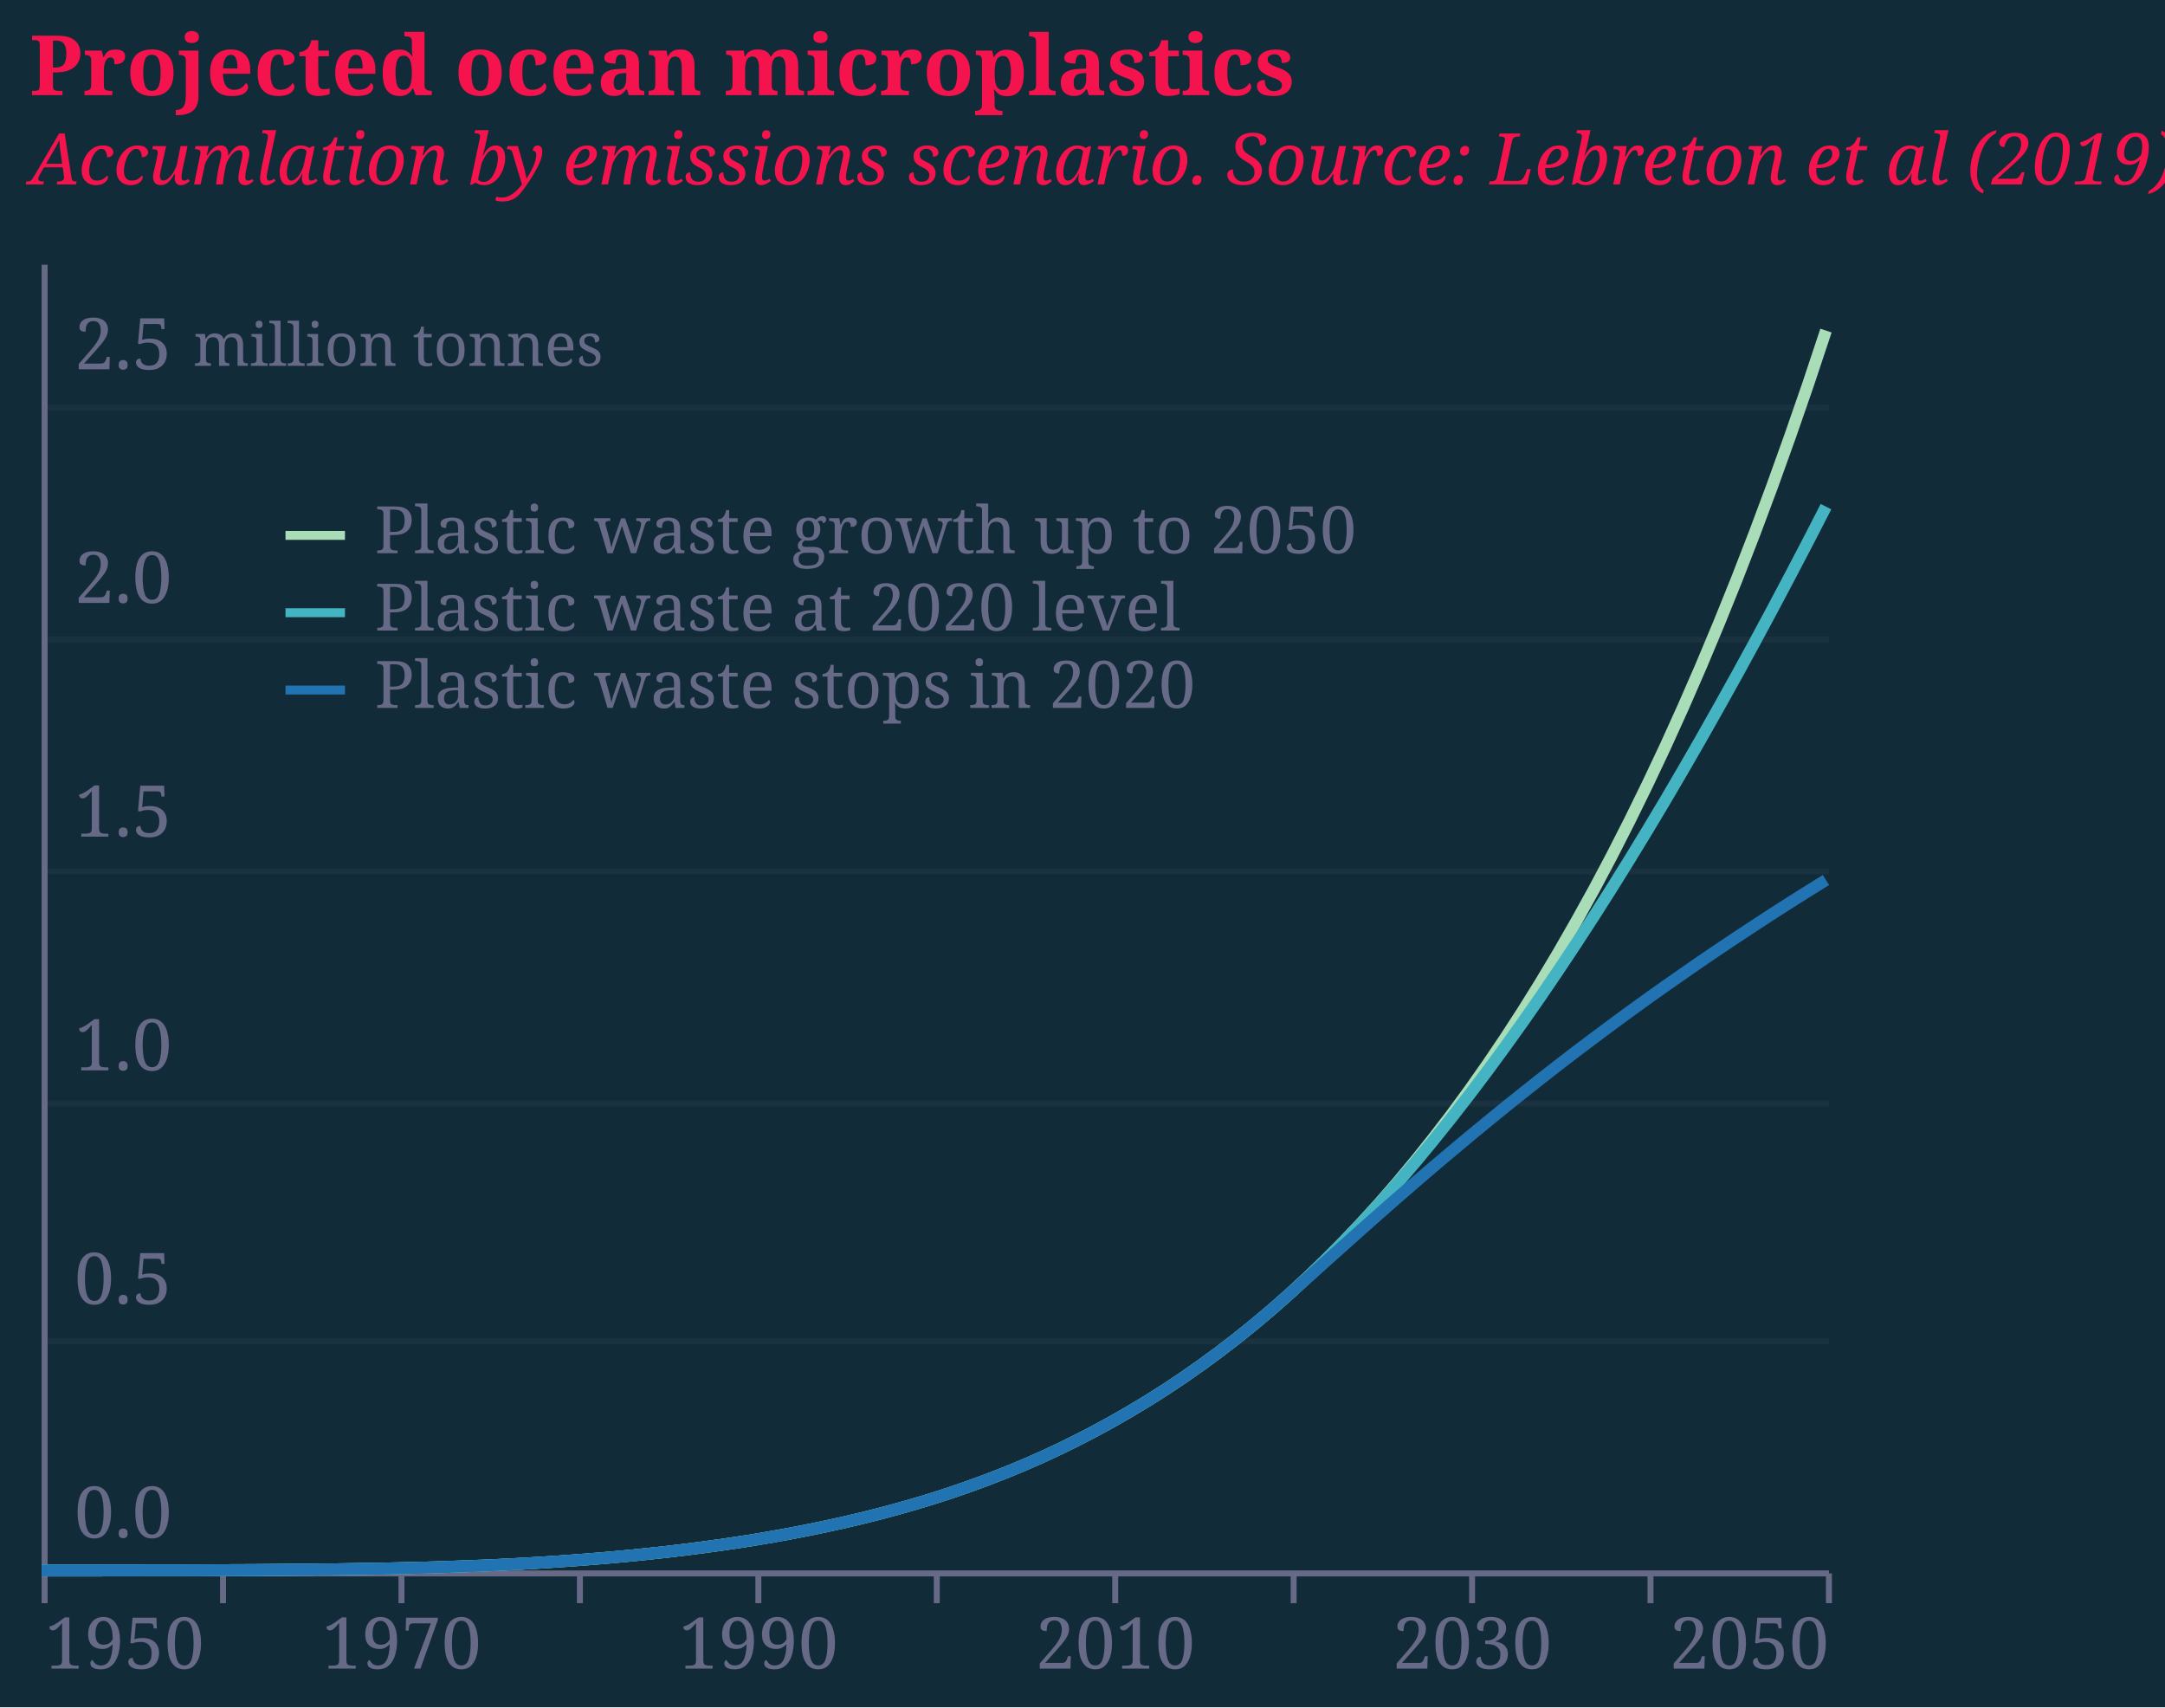
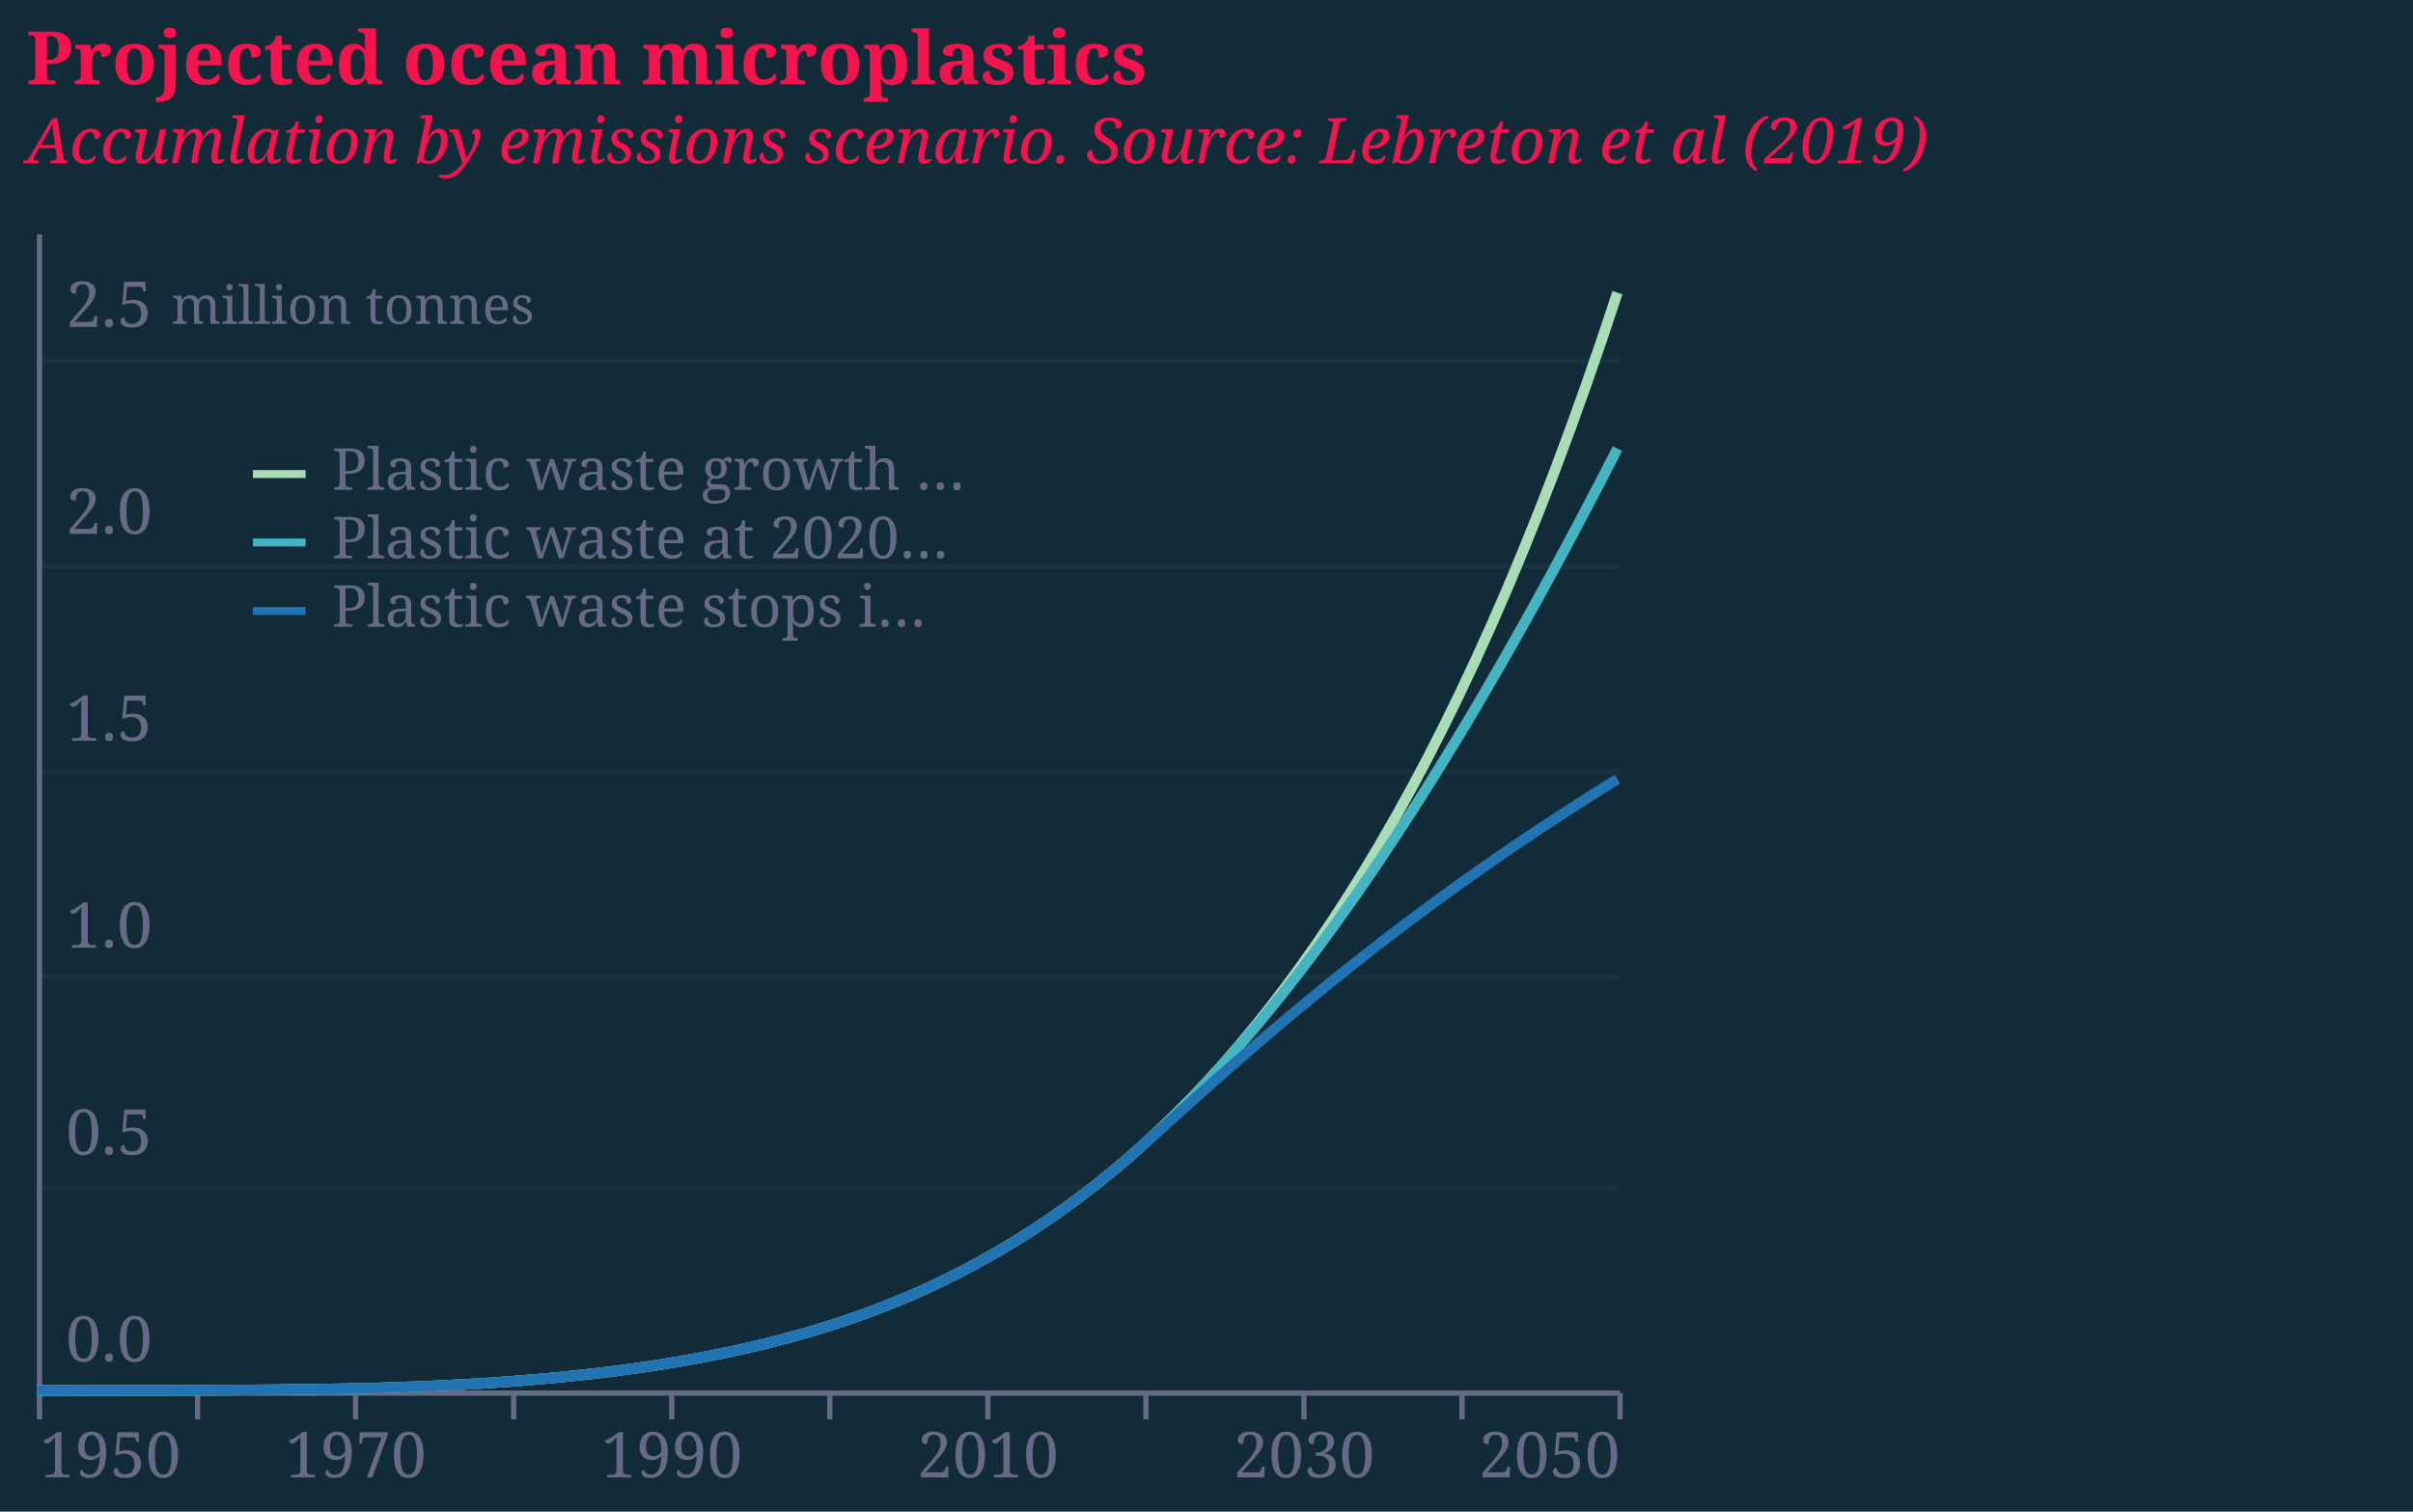
- <svg xmlns="http://www.w3.org/2000/svg" version="1.1" class="marks" width="364" height="287" viewBox="0 0 364 287">
-   <rect width="364" height="287" fill="#122B39" />
+ <svg xmlns="http://www.w3.org/2000/svg" version="1.1" class="marks" width="458" height="287" viewBox="0 0 458 287">
+   <rect width="458" height="287" fill="#122B39" />
  <g fill="none" stroke-miterlimit="10" transform="translate(7,44)">
    <g class="mark-group role-frame root" role="graphics-object" aria-roledescription="group mark container">
      <g transform="translate(0,0)">
        <path class="background" aria-hidden="true" d="M0,0h300v220h-300Z" />
        <g>
          <g class="mark-group role-axis" aria-hidden="true">
            <g transform="translate(0.5,0.5)">
              <path class="background" aria-hidden="true" d="M0,0h0v0h0Z" pointer-events="none" />
              <g>
                <g class="mark-rule role-axis-grid" pointer-events="none">
                  <line transform="translate(0,220)" x2="300" y2="0" stroke="#676A86" stroke-opacity="0.1" stroke-width="1" opacity="1" />
                  <line transform="translate(0,181)" x2="300" y2="0" stroke="#676A86" stroke-opacity="0.1" stroke-width="1" opacity="1" />
                  <line transform="translate(0,141)" x2="300" y2="0" stroke="#676A86" stroke-opacity="0.1" stroke-width="1" opacity="1" />
                  <line transform="translate(0,102)" x2="300" y2="0" stroke="#676A86" stroke-opacity="0.1" stroke-width="1" opacity="1" />
                  <line transform="translate(0,63)" x2="300" y2="0" stroke="#676A86" stroke-opacity="0.1" stroke-width="1" opacity="1" />
                  <line transform="translate(0,24)" x2="300" y2="0" stroke="#676A86" stroke-opacity="0.1" stroke-width="1" opacity="1" />
                </g>
              </g>
              <path class="foreground" aria-hidden="true" d="" pointer-events="none" display="none" />
            </g>
          </g>
          <g class="mark-group role-axis" role="graphics-symbol" aria-roledescription="axis" aria-label="X-axis for a time scale with values from Sunday, 01 January 1950, 12:00:00 AM to Saturday, 01 January 2050, 12:00:00 AM">
            <g transform="translate(0.5,220.5)">
              <path class="background" aria-hidden="true" d="M0,0h0v0h0Z" pointer-events="none" />
              <g>
                <g class="mark-rule role-axis-tick" pointer-events="none">
                  <line transform="translate(0,0)" x2="0" y2="5" stroke="#676A86" stroke-width="1" opacity="1" />
                  <line transform="translate(30,0)" x2="0" y2="5" stroke="#676A86" stroke-width="1" opacity="1" />
                  <line transform="translate(60,0)" x2="0" y2="5" stroke="#676A86" stroke-width="1" opacity="1" />
                  <line transform="translate(90,0)" x2="0" y2="5" stroke="#676A86" stroke-width="1" opacity="1" />
                  <line transform="translate(120,0)" x2="0" y2="5" stroke="#676A86" stroke-width="1" opacity="1" />
                  <line transform="translate(150,0)" x2="0" y2="5" stroke="#676A86" stroke-width="1" opacity="1" />
                  <line transform="translate(180,0)" x2="0" y2="5" stroke="#676A86" stroke-width="1" opacity="1" />
                  <line transform="translate(210,0)" x2="0" y2="5" stroke="#676A86" stroke-width="1" opacity="1" />
                  <line transform="translate(240,0)" x2="0" y2="5" stroke="#676A86" stroke-width="1" opacity="1" />
                  <line transform="translate(270,0)" x2="0" y2="5" stroke="#676A86" stroke-width="1" opacity="1" />
                  <line transform="translate(300,0)" x2="0" y2="5" stroke="#676A86" stroke-width="1" opacity="1" />
                </g>
                <g class="mark-text role-axis-label" pointer-events="none">
                  <text text-anchor="start" transform="translate(0,16)" font-family="Georgia" font-size="12px" fill="#676A86" opacity="1">1950</text>
                  <text text-anchor="middle" transform="translate(29.99589,16)" font-family="Georgia" font-size="12px" fill="#676A86" opacity="0">1960</text>
-                   <text text-anchor="middle" transform="translate(59.99966,16)" font-family="Georgia" font-size="12px" fill="#676A86" opacity="1">1970</text>
+                   <text text-anchor="middle" transform="translate(60,16)" font-family="Georgia" font-size="12px" fill="#676A86" opacity="1">1970</text>
                  <text text-anchor="middle" transform="translate(89.99589,16)" font-family="Georgia" font-size="12px" fill="#676A86" opacity="0">1980</text>
                  <text text-anchor="middle" transform="translate(120,16)" font-family="Georgia" font-size="12px" fill="#676A86" opacity="1">1990</text>
                  <text text-anchor="middle" transform="translate(149.9959,16)" font-family="Georgia" font-size="12px" fill="#676A86" opacity="0">2000</text>
                  <text text-anchor="middle" transform="translate(180,16)" font-family="Georgia" font-size="12px" fill="#676A86" opacity="1">2010</text>
                  <text text-anchor="middle" transform="translate(209.9959,16)" font-family="Georgia" font-size="12px" fill="#676A86" opacity="0">2020</text>
                  <text text-anchor="middle" transform="translate(240,16)" font-family="Georgia" font-size="12px" fill="#676A86" opacity="1">2030</text>
                  <text text-anchor="middle" transform="translate(269.9959,16)" font-family="Georgia" font-size="12px" fill="#676A86" opacity="0">2040</text>
                  <text text-anchor="end" transform="translate(300,16)" font-family="Georgia" font-size="12px" fill="#676A86" opacity="1">2050</text>
                </g>
                <g class="mark-rule role-axis-domain" pointer-events="none">
                  <line transform="translate(0,0)" x2="300" y2="0" stroke="#676A86" stroke-width="1" opacity="1" />
                </g>
              </g>
              <path class="foreground" aria-hidden="true" d="" pointer-events="none" display="none" />
            </g>
          </g>
          <g class="mark-group role-axis" role="graphics-symbol" aria-roledescription="axis" aria-label="Y-axis titled 'million tonnes' for a linear scale with values from 0.0 to 2.8">
            <g transform="translate(0.5,0.5)">
              <path class="background" aria-hidden="true" d="M0,0h0v0h0Z" pointer-events="none" />
              <g>
                <g class="mark-text role-axis-label" pointer-events="none">
                  <text text-anchor="start" transform="translate(5,214)" font-family="Georgia" font-size="12px" fill="#676A86" opacity="1">0.0</text>
                  <text text-anchor="start" transform="translate(5,174.7143)" font-family="Georgia" font-size="12px" fill="#676A86" opacity="1">0.5</text>
                  <text text-anchor="start" transform="translate(5,135.4286)" font-family="Georgia" font-size="12px" fill="#676A86" opacity="1">1.0</text>
                  <text text-anchor="start" transform="translate(5,96.14286)" font-family="Georgia" font-size="12px" fill="#676A86" opacity="1">1.5</text>
                  <text text-anchor="start" transform="translate(5,56.85714)" font-family="Georgia" font-size="12px" fill="#676A86" opacity="1">2.0</text>
                  <text text-anchor="start" transform="translate(5,17.57143)" font-family="Georgia" font-size="12px" fill="#676A86" opacity="1">2.5</text>
                </g>
                <g class="mark-rule role-axis-domain" pointer-events="none">
                  <line transform="translate(0,220)" x2="0" y2="-220" stroke="#676A86" stroke-width="1" opacity="1" />
                </g>
                <g class="mark-text role-axis-title" pointer-events="none">
                  <text text-anchor="start" transform="translate(25,17)" font-family="Georgia" font-size="10px" font-weight="normal" fill="#676A86" opacity="1">million tonnes</text>
                </g>
              </g>
              <path class="foreground" aria-hidden="true" d="" pointer-events="none" display="none" />
            </g>
          </g>
          <g class="mark-group role-scope pathgroup" role="graphics-object" aria-roledescription="group mark container">
            <g transform="translate(0,0)">
              <path class="background" aria-hidden="true" d="M0,0h300v220h-300Z" />
              <g>
                <g class="mark-line role-mark marks" role="graphics-object" aria-roledescription="line mark container">
                  <path aria-label="Scenario: Plastic waste growth up to 2050; Year: 1950; CO2 per capita (t): 0; m: 0" role="graphics-symbol" aria-roledescription="line mark" d="M0,220L2.998,220L5.996,220L9.002,220L12,219.992L14.998,219.992L17.996,219.984L21.002,219.984L24,219.976L26.998,219.969L29.996,219.953L33.002,219.945L36,219.929L38.998,219.906L41.996,219.882L45.002,219.859L48,219.827L50.998,219.788L53.996,219.741L57.002,219.694L60,219.631L62.998,219.56L65.996,219.481L69.002,219.379L72,219.269L74.998,219.151L77.996,219.01L81.002,218.853L84,218.68L86.998,218.484L89.996,218.271L93.002,218.036L96,217.784L98.998,217.509L101.996,217.203L105.002,216.881L108,216.527L110.998,216.142L113.996,215.734L117.002,215.294L120,214.822L122.998,214.311L125.996,213.769L129.002,213.18L132,212.559L134.998,211.899L137.996,211.192L141.002,210.438L144,209.629L146.998,208.772L149.996,207.861L153.002,206.886L156,205.849L158.998,204.749L161.996,203.579L165.002,202.345L168,201.033L170.998,199.634L173.996,198.165L177.002,196.609L180,194.975L182.998,193.254L185.996,191.447L189.002,189.546L192,187.542L194.998,185.444L197.996,183.244L201.002,180.934L204,178.514L206.998,175.984L209.996,173.329L213.002,170.555L216,167.648L218.998,164.615L221.996,161.449L225.002,158.141L228,154.684L230.998,151.077L233.996,147.321L237.002,143.401L240,139.307L242.998,135.049L245.996,130.609L249.002,125.981L252,121.165L254.998,116.152L257.996,110.927L261.002,105.498L264,99.841L266.998,93.956L269.996,87.835L273.002,81.471L276,74.855L278.998,67.972L281.996,60.814L285.002,53.374L288,45.642L290.998,37.612L293.996,29.26L297.002,20.586L300,11.574" stroke="rgb(169, 221, 183)" stroke-width="2" />
                </g>
              </g>
              <path class="foreground" aria-hidden="true" d="" display="none" />
            </g>
            <g transform="translate(0,0)">
              <path class="background" aria-hidden="true" d="M0,0h300v220h-300Z" />
              <g>
                <g class="mark-line role-mark marks" role="graphics-object" aria-roledescription="line mark container">
                  <path aria-label="Scenario: Plastic waste at 2020 level; Year: 1950; CO2 per capita (t): 0; m: 0" role="graphics-symbol" aria-roledescription="line mark" d="M0,220L2.998,220L5.996,220L9.002,220L12,219.992L14.998,219.992L17.996,219.984L21.002,219.984L24,219.976L26.998,219.969L29.996,219.953L33.002,219.945L36,219.929L38.998,219.906L41.996,219.882L45.002,219.859L48,219.827L50.998,219.788L53.996,219.741L57.002,219.694L60,219.631L62.998,219.56L65.996,219.481L69.002,219.379L72,219.269L74.998,219.151L77.996,219.01L81.002,218.853L84,218.68L86.998,218.484L89.996,218.271L93.002,218.036L96,217.784L98.998,217.509L101.996,217.203L105.002,216.881L108,216.527L110.998,216.142L113.996,215.734L117.002,215.294L120,214.822L122.998,214.311L125.996,213.769L129.002,213.18L132,212.559L134.998,211.899L137.996,211.192L141.002,210.438L144,209.629L146.998,208.772L149.996,207.861L153.002,206.886L156,205.849L158.998,204.749L161.996,203.579L165.002,202.345L168,201.033L170.998,199.634L173.996,198.165L177.002,196.609L180,194.975L182.998,193.254L185.996,191.447L189.002,189.546L192,187.542L194.998,185.444L197.996,183.244L201.002,180.934L204,178.514L206.998,175.984L209.996,173.329L213.002,170.555L216,167.656L218.998,164.631L221.996,161.488L225.002,158.219L228,154.833L230.998,151.329L233.996,147.699L237.002,143.959L240,140.101L242.998,136.133L245.996,132.047L249.002,127.851L252,123.554L254.998,119.138L257.996,114.628L261.002,110L264,105.278L266.998,100.454L269.996,95.535L273.002,90.514L276,85.391L278.998,80.182L281.996,74.879L285.002,69.481L288,63.996L290.998,58.418L293.996,52.753L297.002,47.001L300,41.171" stroke="rgb(69, 180, 194)" stroke-width="2" />
                </g>
              </g>
              <path class="foreground" aria-hidden="true" d="" display="none" />
            </g>
            <g transform="translate(0,0)">
              <path class="background" aria-hidden="true" d="M0,0h300v220h-300Z" />
              <g>
                <g class="mark-line role-mark marks" role="graphics-object" aria-roledescription="line mark container">
                  <path aria-label="Scenario: Plastic waste stops in 2020; Year: 1950; CO2 per capita (t): 0; m: 0" role="graphics-symbol" aria-roledescription="line mark" d="M0,220L2.998,220L5.996,220L9.002,220L12,219.992L14.998,219.992L17.996,219.984L21.002,219.984L24,219.976L26.998,219.969L29.996,219.953L33.002,219.945L36,219.929L38.998,219.906L41.996,219.882L45.002,219.859L48,219.827L50.998,219.788L53.996,219.741L57.002,219.694L60,219.631L62.998,219.56L65.996,219.481L69.002,219.379L72,219.269L74.998,219.151L77.996,219.01L81.002,218.853L84,218.68L86.998,218.484L89.996,218.271L93.002,218.036L96,217.784L98.998,217.509L101.996,217.203L105.002,216.881L108,216.527L110.998,216.142L113.996,215.734L117.002,215.294L120,214.822L122.998,214.311L125.996,213.769L129.002,213.18L132,212.559L134.998,211.899L137.996,211.192L141.002,210.438L144,209.629L146.998,208.772L149.996,207.861L153.002,206.886L156,205.849L158.998,204.749L161.996,203.579L165.002,202.345L168,201.033L170.998,199.634L173.996,198.165L177.002,196.609L180,194.975L182.998,193.254L185.996,191.447L189.002,189.546L192,187.542L194.998,185.444L197.996,183.244L201.002,180.934L204,178.514L206.998,175.984L209.996,173.329L213.002,170.649L216,167.962L218.998,165.267L221.996,162.596L225.002,159.932L228,157.3L230.998,154.699L233.996,152.13L237.002,149.592L240,147.086L242.998,144.611L245.996,142.167L249.002,139.763L252,137.39L254.998,135.049L257.996,132.746L261.002,130.484L264,128.252L266.998,126.052L269.996,123.884L273.002,121.754L276,119.656L278.998,117.582L281.996,115.547L285.002,113.536L288,111.564L290.998,109.607L293.996,107.69L297.002,105.796L300,103.934" stroke="rgb(33, 115, 177)" stroke-width="2" />
                </g>
              </g>
              <path class="foreground" aria-hidden="true" d="" display="none" />
            </g>
          </g>
          <g class="mark-group role-legend" role="graphics-symbol" aria-roledescription="legend" aria-label="Symbol legend for stroke color with 3 values: Plastic waste growth up to 2050, Plastic waste at 2020 level, Plastic waste stops in 2020">
            <g transform="translate(40,40)">
-               <path class="background" aria-hidden="true" d="M0,0h175v37h-175Z" pointer-events="none" />
+               <path class="background" aria-hidden="true" d="M0,0h170v37h-170Z" pointer-events="none" />
              <g>
                <g class="mark-group role-legend-entry">
                  <g transform="translate(0,0)">
                    <path class="background" aria-hidden="true" d="M0,0h0v0h0Z" pointer-events="none" />
                    <g>
                      <g class="mark-group role-scope" role="graphics-object" aria-roledescription="group mark container">
                        <g transform="translate(0,0)">
-                           <path class="background" aria-hidden="true" d="M0,0h175v11h-175Z" pointer-events="none" opacity="1" />
+                           <path class="background" aria-hidden="true" d="M0,0h170v11h-170Z" pointer-events="none" opacity="1" />
                          <g>
                            <g class="mark-symbol role-legend-symbol" pointer-events="none">
                              <path transform="translate(6,6)" d="M-5,0L5,0" stroke="rgb(169, 221, 183)" stroke-width="1.5" opacity="1" />
                            </g>
                            <g class="mark-text role-legend-label" pointer-events="none">
-                               <text text-anchor="start" transform="translate(16,9)" font-family="Georgia" font-size="11px" fill="#676A86" opacity="1">Plastic waste growth up to 2050</text>
+                               <text text-anchor="start" transform="translate(16,9)" font-family="Georgia" font-size="11px" fill="#676A86" opacity="1">Plastic waste growth …</text>
                            </g>
                          </g>
                          <path class="foreground" aria-hidden="true" d="" pointer-events="none" display="none" />
                        </g>
                        <g transform="translate(0,13)">
-                           <path class="background" aria-hidden="true" d="M0,0h175v11h-175Z" pointer-events="none" opacity="1" />
+                           <path class="background" aria-hidden="true" d="M0,0h170v11h-170Z" pointer-events="none" opacity="1" />
                          <g>
                            <g class="mark-symbol role-legend-symbol" pointer-events="none">
                              <path transform="translate(6,6)" d="M-5,0L5,0" stroke="rgb(69, 180, 194)" stroke-width="1.5" opacity="1" />
                            </g>
                            <g class="mark-text role-legend-label" pointer-events="none">
-                               <text text-anchor="start" transform="translate(16,9)" font-family="Georgia" font-size="11px" fill="#676A86" opacity="1">Plastic waste at 2020 level</text>
+                               <text text-anchor="start" transform="translate(16,9)" font-family="Georgia" font-size="11px" fill="#676A86" opacity="1">Plastic waste at 2020…</text>
                            </g>
                          </g>
                          <path class="foreground" aria-hidden="true" d="" pointer-events="none" display="none" />
                        </g>
                        <g transform="translate(0,26)">
-                           <path class="background" aria-hidden="true" d="M0,0h175v11h-175Z" pointer-events="none" opacity="1" />
+                           <path class="background" aria-hidden="true" d="M0,0h170v11h-170Z" pointer-events="none" opacity="1" />
                          <g>
                            <g class="mark-symbol role-legend-symbol" pointer-events="none">
                              <path transform="translate(6,6)" d="M-5,0L5,0" stroke="rgb(33, 115, 177)" stroke-width="1.5" opacity="1" />
                            </g>
                            <g class="mark-text role-legend-label" pointer-events="none">
-                               <text text-anchor="start" transform="translate(16,9)" font-family="Georgia" font-size="11px" fill="#676A86" opacity="1">Plastic waste stops in 2020</text>
+                               <text text-anchor="start" transform="translate(16,9)" font-family="Georgia" font-size="11px" fill="#676A86" opacity="1">Plastic waste stops i…</text>
                            </g>
                          </g>
                          <path class="foreground" aria-hidden="true" d="" pointer-events="none" display="none" />
                        </g>
                      </g>
                    </g>
                    <path class="foreground" aria-hidden="true" d="" pointer-events="none" display="none" />
                  </g>
                </g>
              </g>
              <path class="foreground" aria-hidden="true" d="" pointer-events="none" display="none" />
            </g>
          </g>
          <g class="mark-group role-title">
            <g transform="translate(-2,-32)">
              <path class="background" aria-hidden="true" d="M0,0h0v0h0Z" pointer-events="none" />
              <g>
                <g class="mark-text role-title-text" role="graphics-symbol" aria-roledescription="title" aria-label="Title text 'Projected ocean microplastics'" pointer-events="none">
                  <text text-anchor="start" transform="translate(0,4)" font-family="Georgia" font-size="14px" font-weight="bold" fill="#F4134D" opacity="1">Projected ocean microplastics</text>
                </g>
                <g class="mark-text role-title-subtitle" role="graphics-symbol" aria-roledescription="subtitle" aria-label="Subtitle text 'Accumlation by emissions scenario. Source: Lebreton et al (2019)'" pointer-events="none">
                  <text text-anchor="start" transform="translate(0,19)" font-family="Georgia" font-size="12px" font-style="italic" fill="#F4134D" opacity="1">Accumlation by emissions scenario. Source: Lebreton et al (2019)</text>
                </g>
              </g>
              <path class="foreground" aria-hidden="true" d="" pointer-events="none" display="none" />
            </g>
          </g>
        </g>
        <path class="foreground" aria-hidden="true" d="" display="none" />
      </g>
    </g>
  </g>
</svg>
